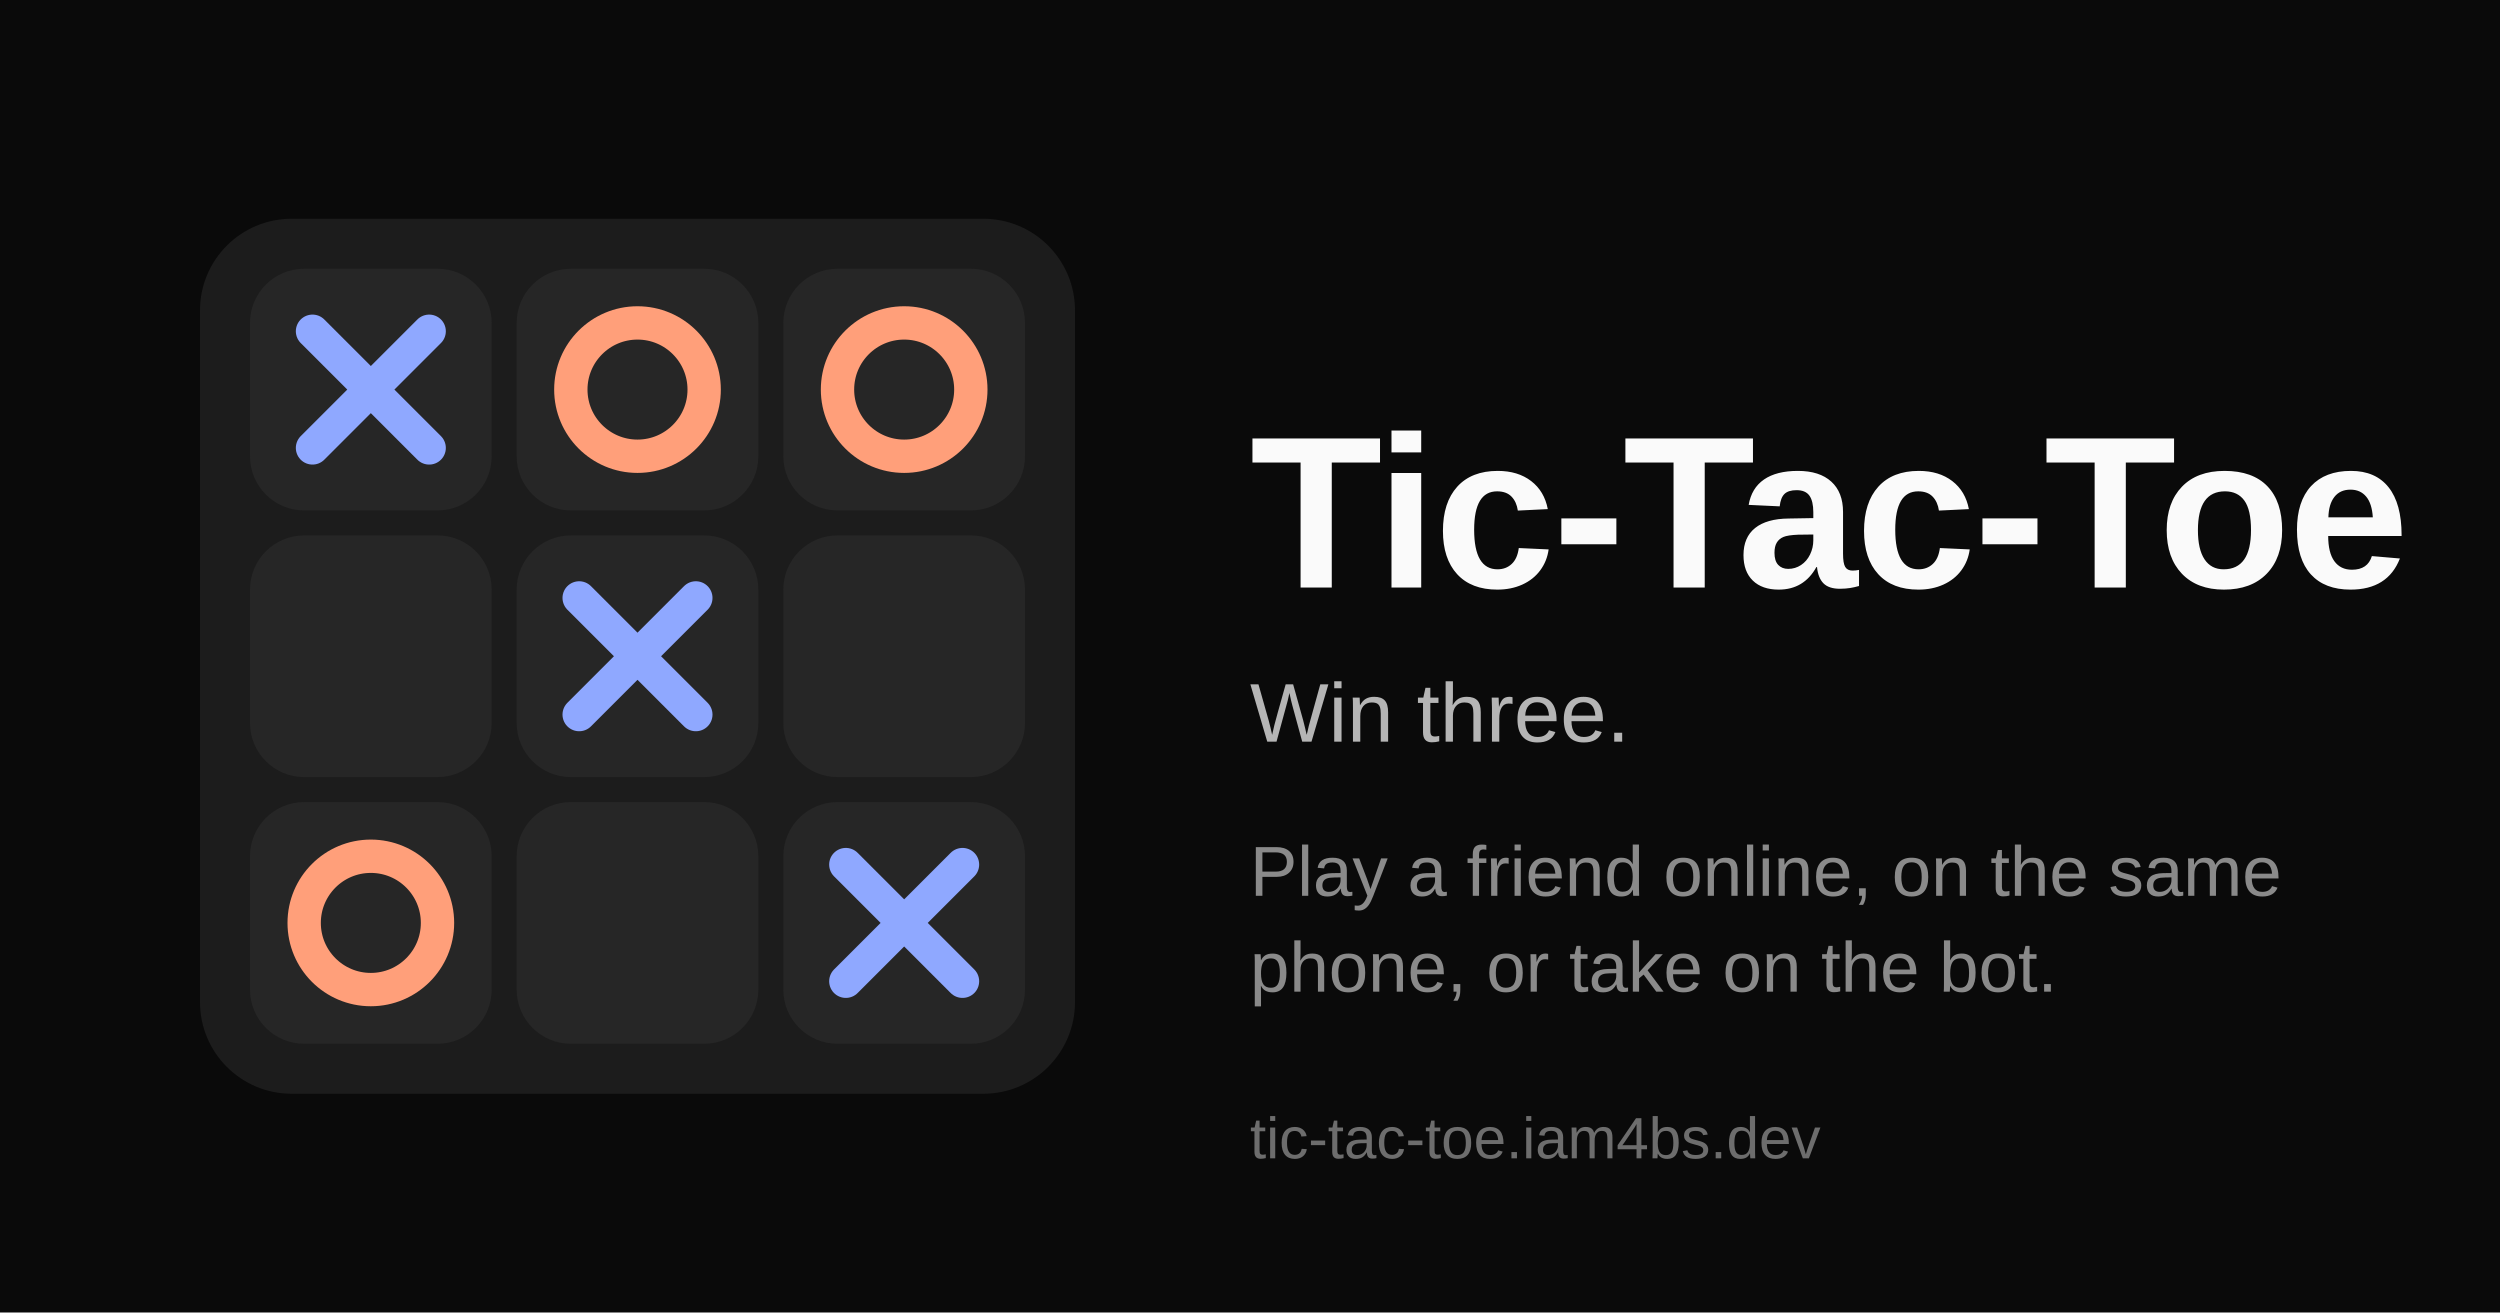
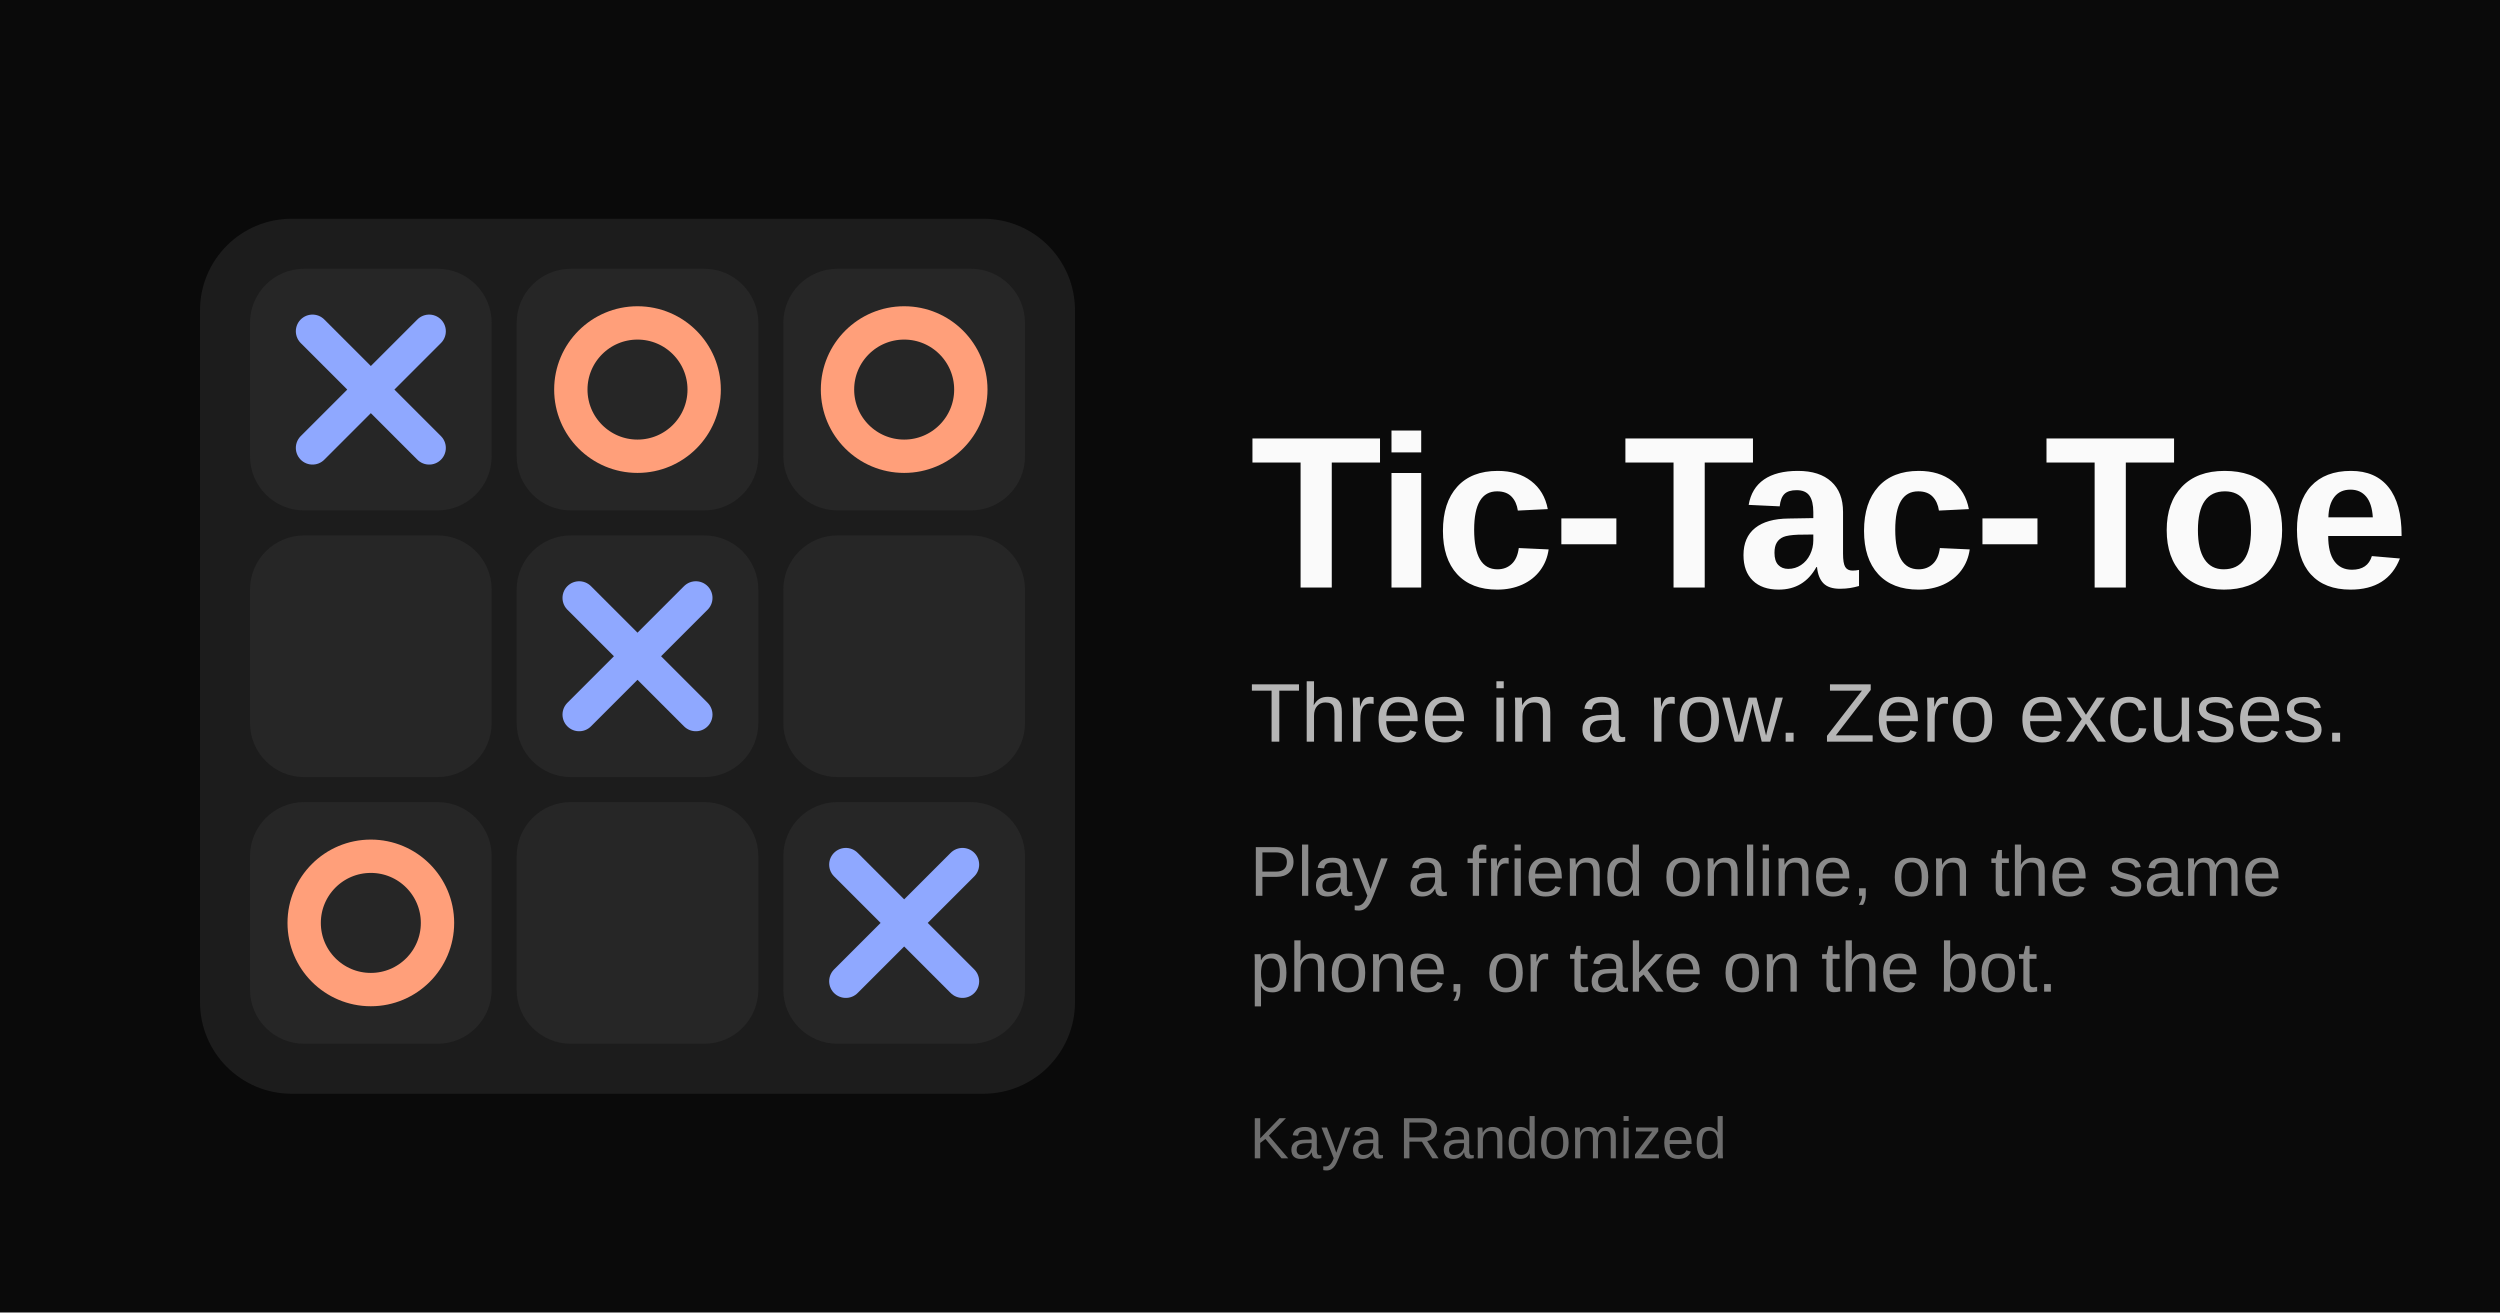
<svg xmlns="http://www.w3.org/2000/svg" width="1200" height="630" viewBox="0 0 1200 630">
  <rect width="1200" height="630" fill="#0a0a0a" />
  <g transform="translate(96 105)">
    <rect x="0" y="0" width="420" height="420" rx="44" fill="#1c1c1c" />
    <g fill="#262626">
      <rect x="24" y="24" width="116" height="116" rx="26" />
      <rect x="152" y="24" width="116" height="116" rx="26" />
      <rect x="280" y="24" width="116" height="116" rx="26" />
      <rect x="24" y="152" width="116" height="116" rx="26" />
      <rect x="152" y="152" width="116" height="116" rx="26" />
      <rect x="280" y="152" width="116" height="116" rx="26" />
      <rect x="24" y="280" width="116" height="116" rx="26" />
      <rect x="152" y="280" width="116" height="116" rx="26" />
      <rect x="280" y="280" width="116" height="116" rx="26" />
    </g>
    <g stroke="#8fa8ff" stroke-width="16" stroke-linecap="round" fill="none">
      <path d="M54 54 L110 110 M110 54 L54 110" />
      <path d="M182 182 L238 238 M238 182 L182 238" />
      <path d="M310 310 L366 366 M366 310 L310 366" />
    </g>
    <g stroke="#ff9f7a" stroke-width="16" fill="none">
      <circle cx="338" cy="82" r="32" />
      <circle cx="82" cy="338" r="32" />
      <circle cx="210" cy="82" r="32" />
    </g>
  </g>
  <g font-family="Nunito Variable, Nunito, -apple-system, 'Helvetica Neue', Arial, sans-serif" fill="#fafafa">
    <text x="600" y="282" font-family="Fredoka Variable, Fredoka, -apple-system, 'Helvetica Neue', Arial, sans-serif" font-size="104" font-weight="600" letter-spacing="-1">Tic-Tac-Toe</text>
-     <text x="600" y="356" font-size="40" fill="#b5b5b5">Win three.</text>
+     <text x="600" y="356" font-size="40" fill="#b5b5b5">Three in a row. Zero excuses.</text>
    <text x="600" y="430" font-size="34" fill="#8a8a8a">Play a friend online, on the same</text>
    <text x="600" y="476" font-size="34" fill="#8a8a8a">phone, or take on the bot.</text>
-     <text x="600" y="556" font-size="28" fill="#6d6d6d">tic-tac-toe.iam4bs.dev</text>
+     <text x="600" y="556" font-size="28" fill="#6d6d6d">Kaya Randomized</text>
  </g>
</svg>
